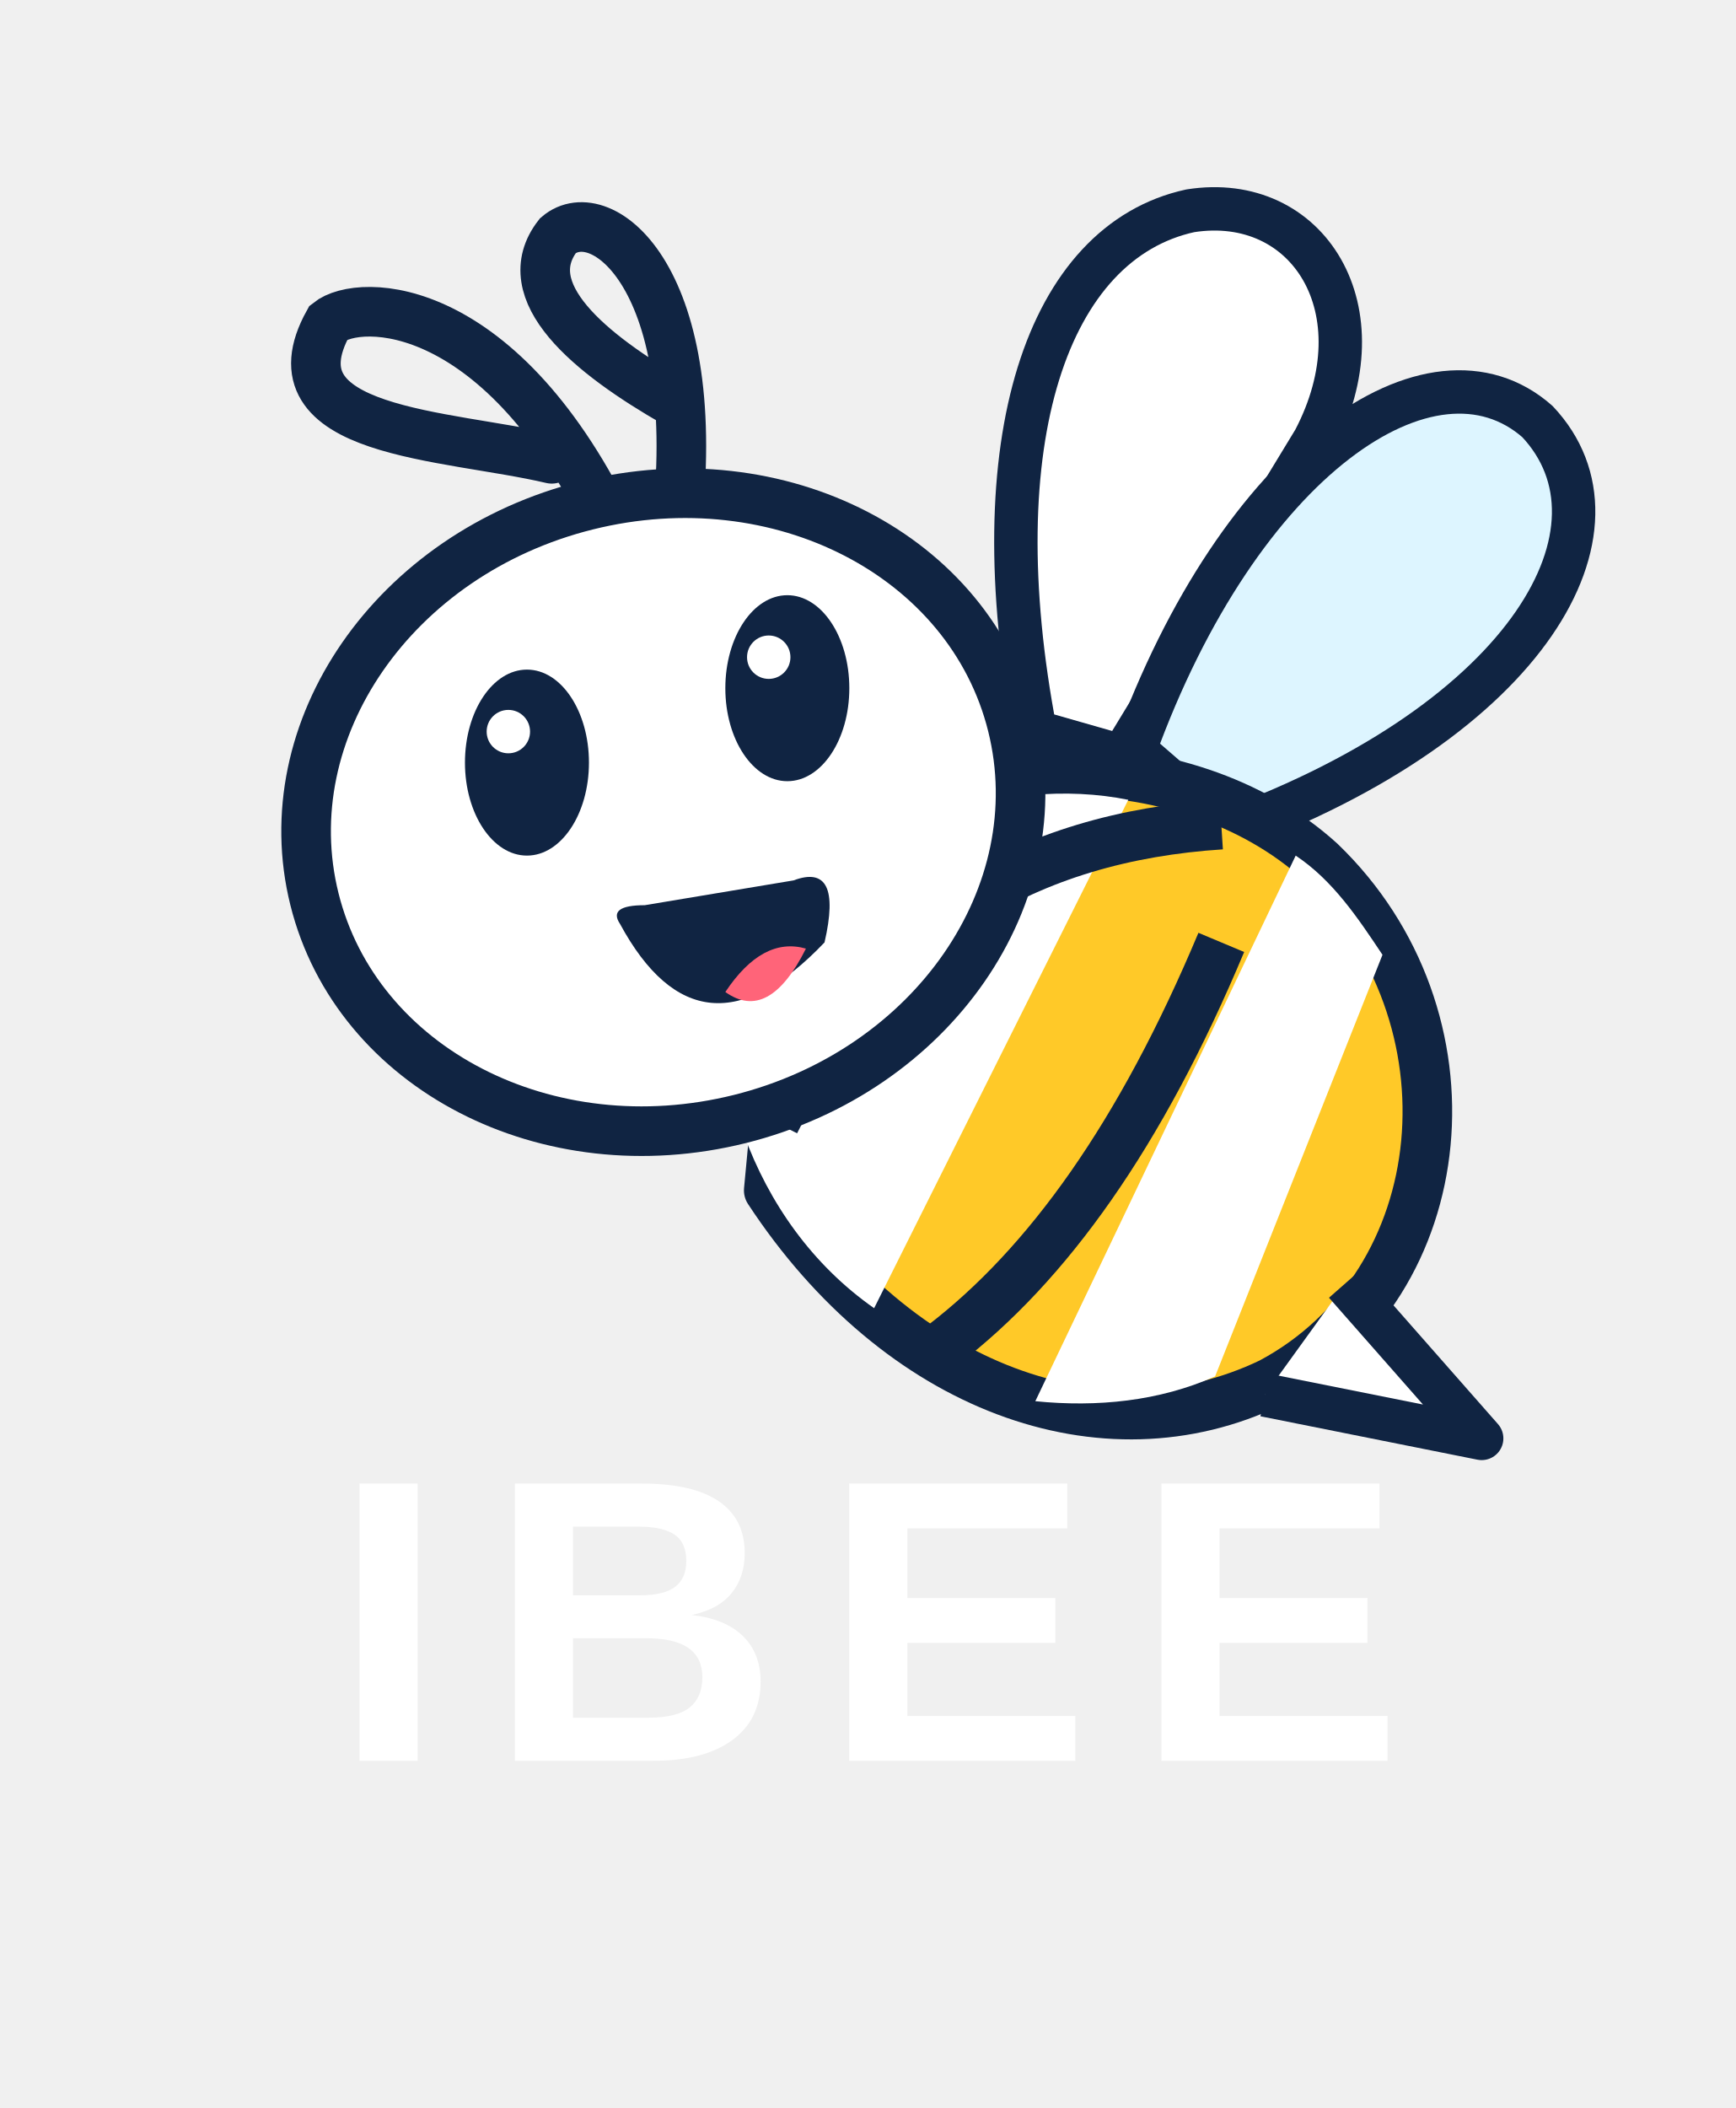
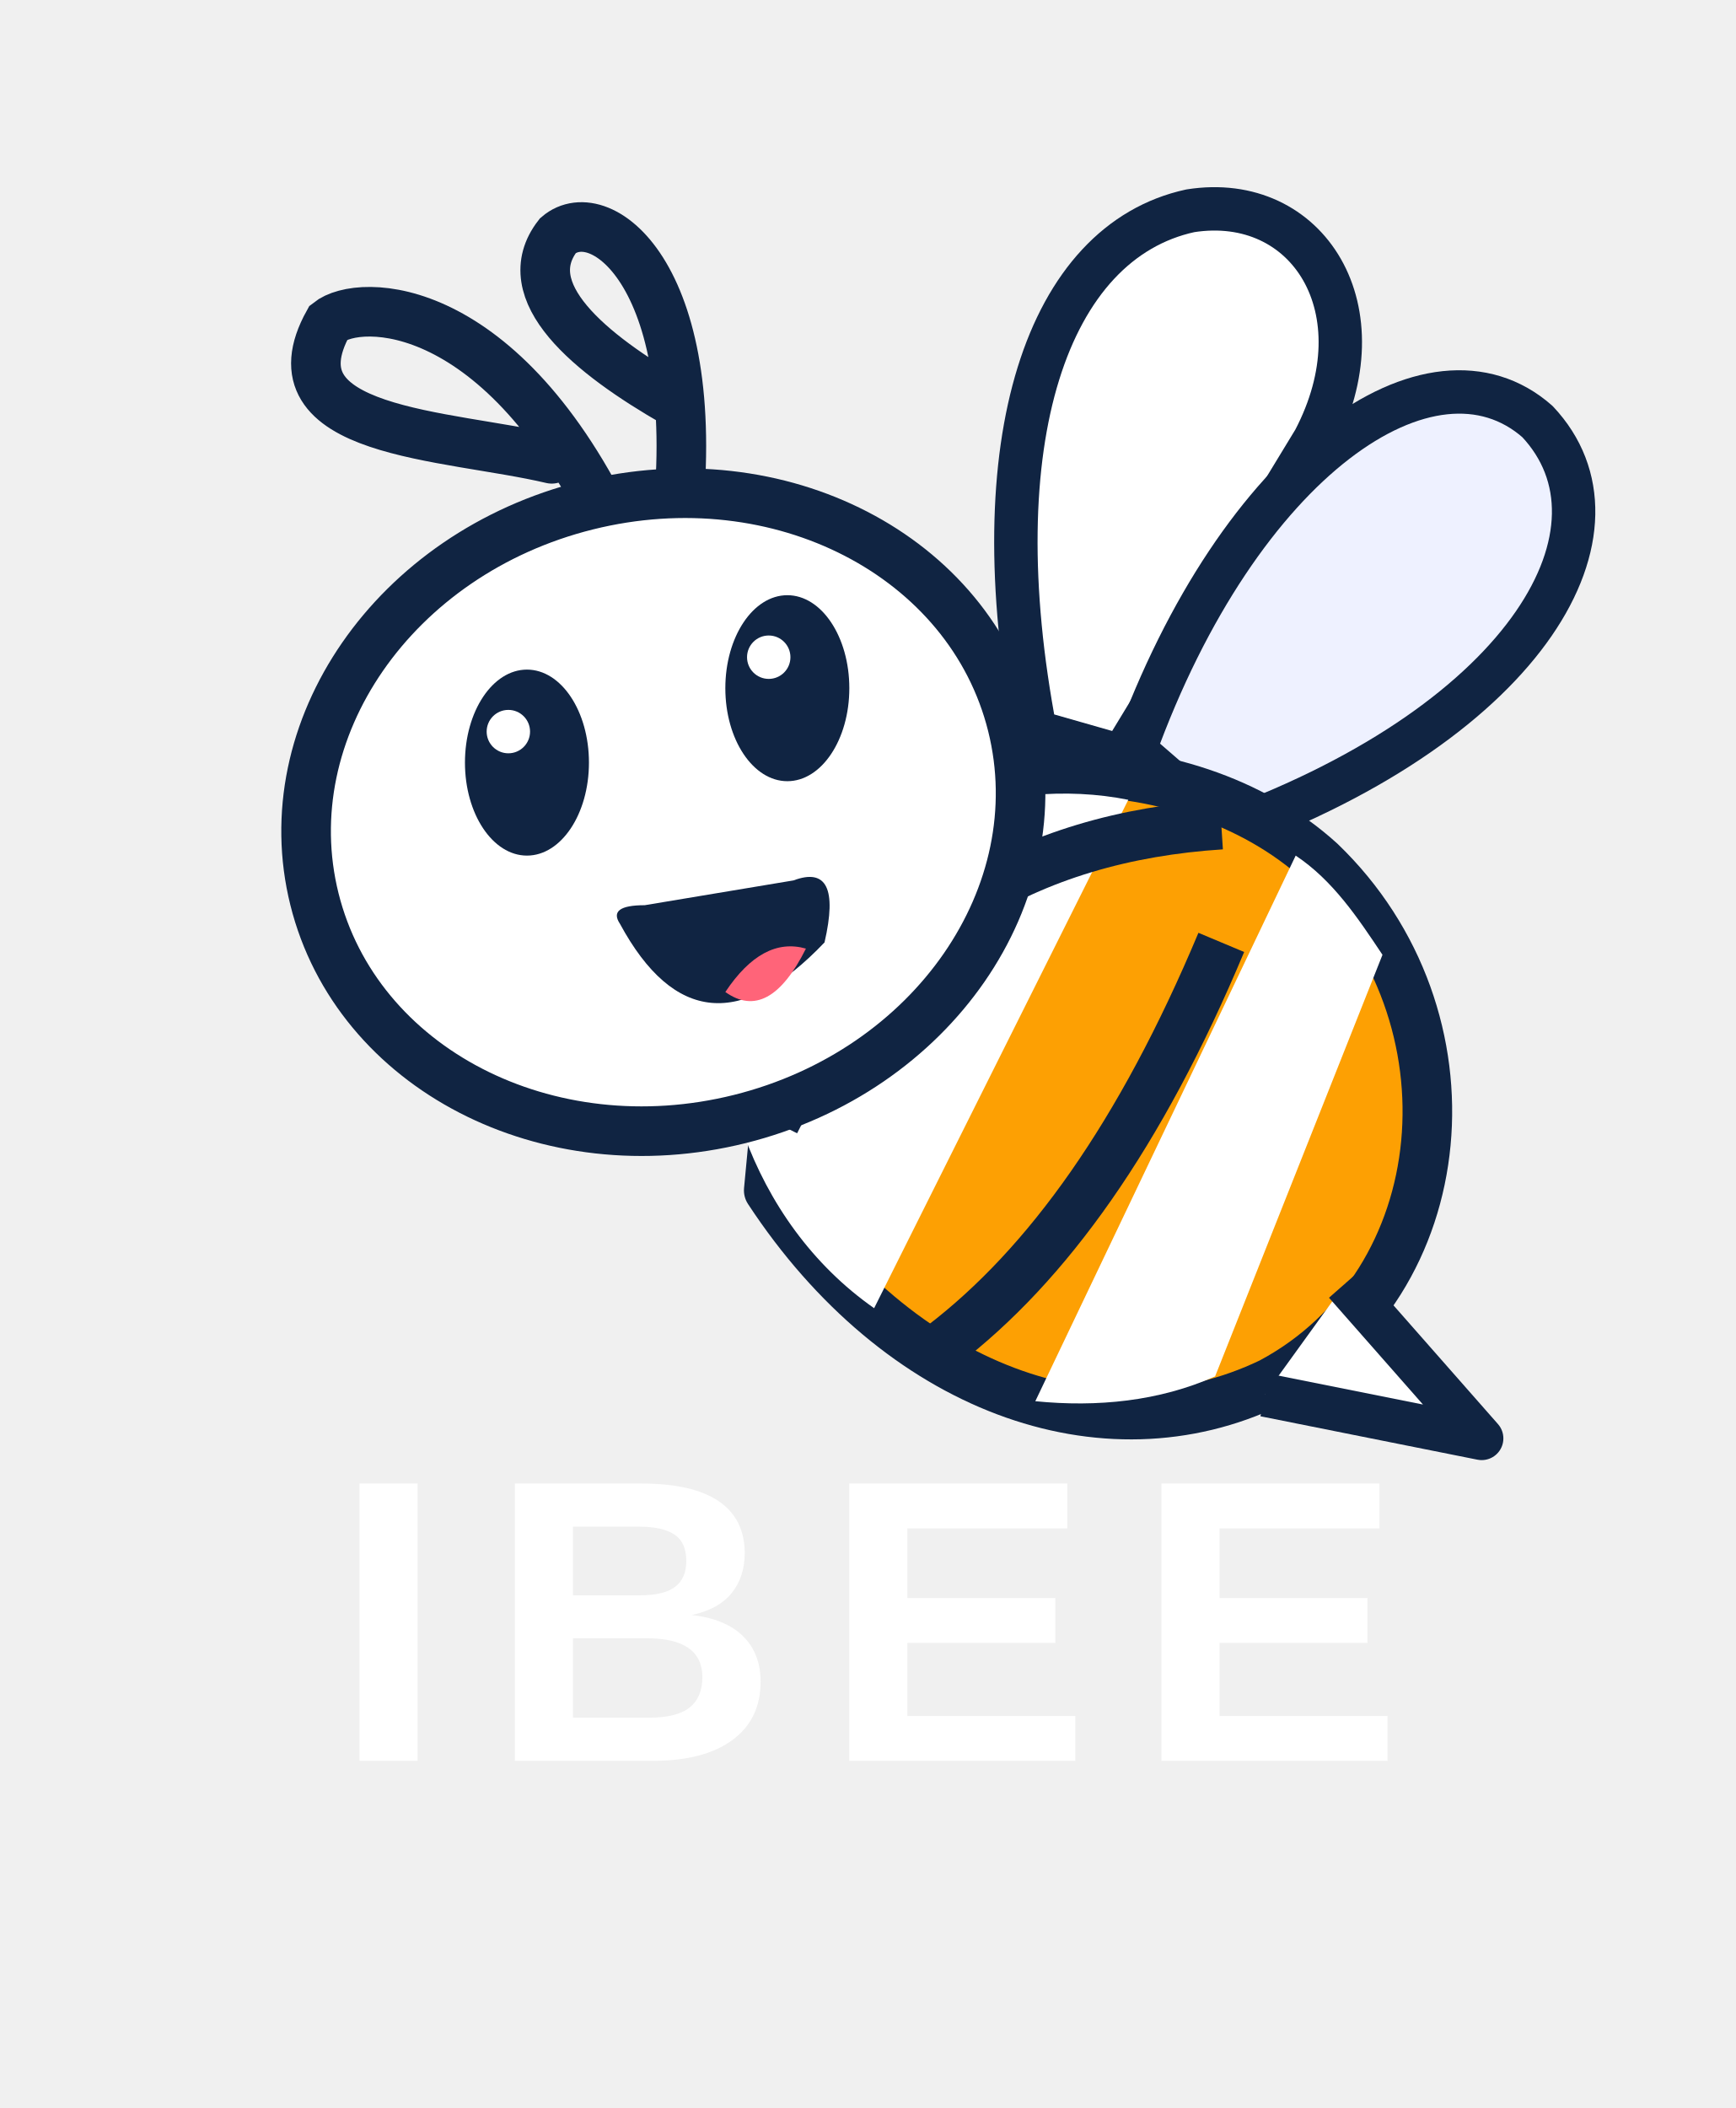
<svg xmlns="http://www.w3.org/2000/svg" viewBox="0 0 280 340" role="img" aria-label="IBEE">
  <g transform="translate(12 0)">
    <path d="M87 86C69 48 46 48 41 52c-10 18 19 18 36 22m20 12C102 45 85 32 78 38c-7 9 5 19 19 27" fill="none" stroke="#102442" stroke-width="8" stroke-linecap="round" />
    <path d="M155 118c-9-47 2-79 25-84 19-3 31 16 20 37l-31 51z" fill="#fff" stroke="#102442" stroke-width="7" stroke-linejoin="round" />
-     <path d="M171 121c17-47 48-68 65-53 16 17-1 48-50 66z" fill="#DDF5FF" stroke="#102442" stroke-width="7" stroke-linejoin="round" />
-     <path d="M117 139c22-19 62-20 84 0 26 25 22 68-8 84-27 13-60 1-81-31z" fill="#FFC928" stroke="#102442" stroke-width="8" stroke-linejoin="round" />
+     <path d="M171 121c17-47 48-68 65-53 16 17-1 48-50 66z" fill="#EEF1FF" stroke="#102442" stroke-width="7" stroke-linejoin="round" />
+     <path d="M117 139c22-19 62-20 84 0 26 25 22 68-8 84-27 13-60 1-81-31z" fill="#FDA003" stroke="#102442" stroke-width="8" stroke-linejoin="round" />
    <path d="M137 132c12-4 23-5 33-3l-41 82c-10-7-17-17-21-28zM197 138c6 4 10 10 14 16l-27 68c-9 4-19 5-29 4z" fill="#fff" />
    <path d="M113 181c16-32 41-46 72-48m-45 84c17-13 32-34 45-65" fill="none" stroke="#102442" stroke-width="8" />
    <path d="m205 207 22 25-35-7" fill="#fff" stroke="#102442" stroke-width="7" stroke-linejoin="round" />
    <ellipse cx="95" cy="131" rx="58" ry="51" transform="rotate(-14 95 131)" fill="#fff" stroke="#102442" stroke-width="8" />
    <ellipse cx="73" cy="123" rx="10" ry="15" fill="#102442" />
    <ellipse cx="115" cy="111" rx="10" ry="15" fill="#102442" />
    <circle cx="70" cy="118" r="3.5" fill="#fff" />
    <circle cx="112" cy="106" r="3.5" fill="#fff" />
    <path d="M88 149q13 24 33 3 3-13-5-10l-24 4q-6 0-4 3" fill="#102442" />
    <path d="M105 160q6-9 13-7-6 12-13 7" fill="#FF6479" />
  </g>
  <text x="140" y="284" text-anchor="middle" font-family="Arial, sans-serif" font-size="65" font-weight="900" letter-spacing="7" fill="#FFFFFF">IBEE</text>
</svg>
